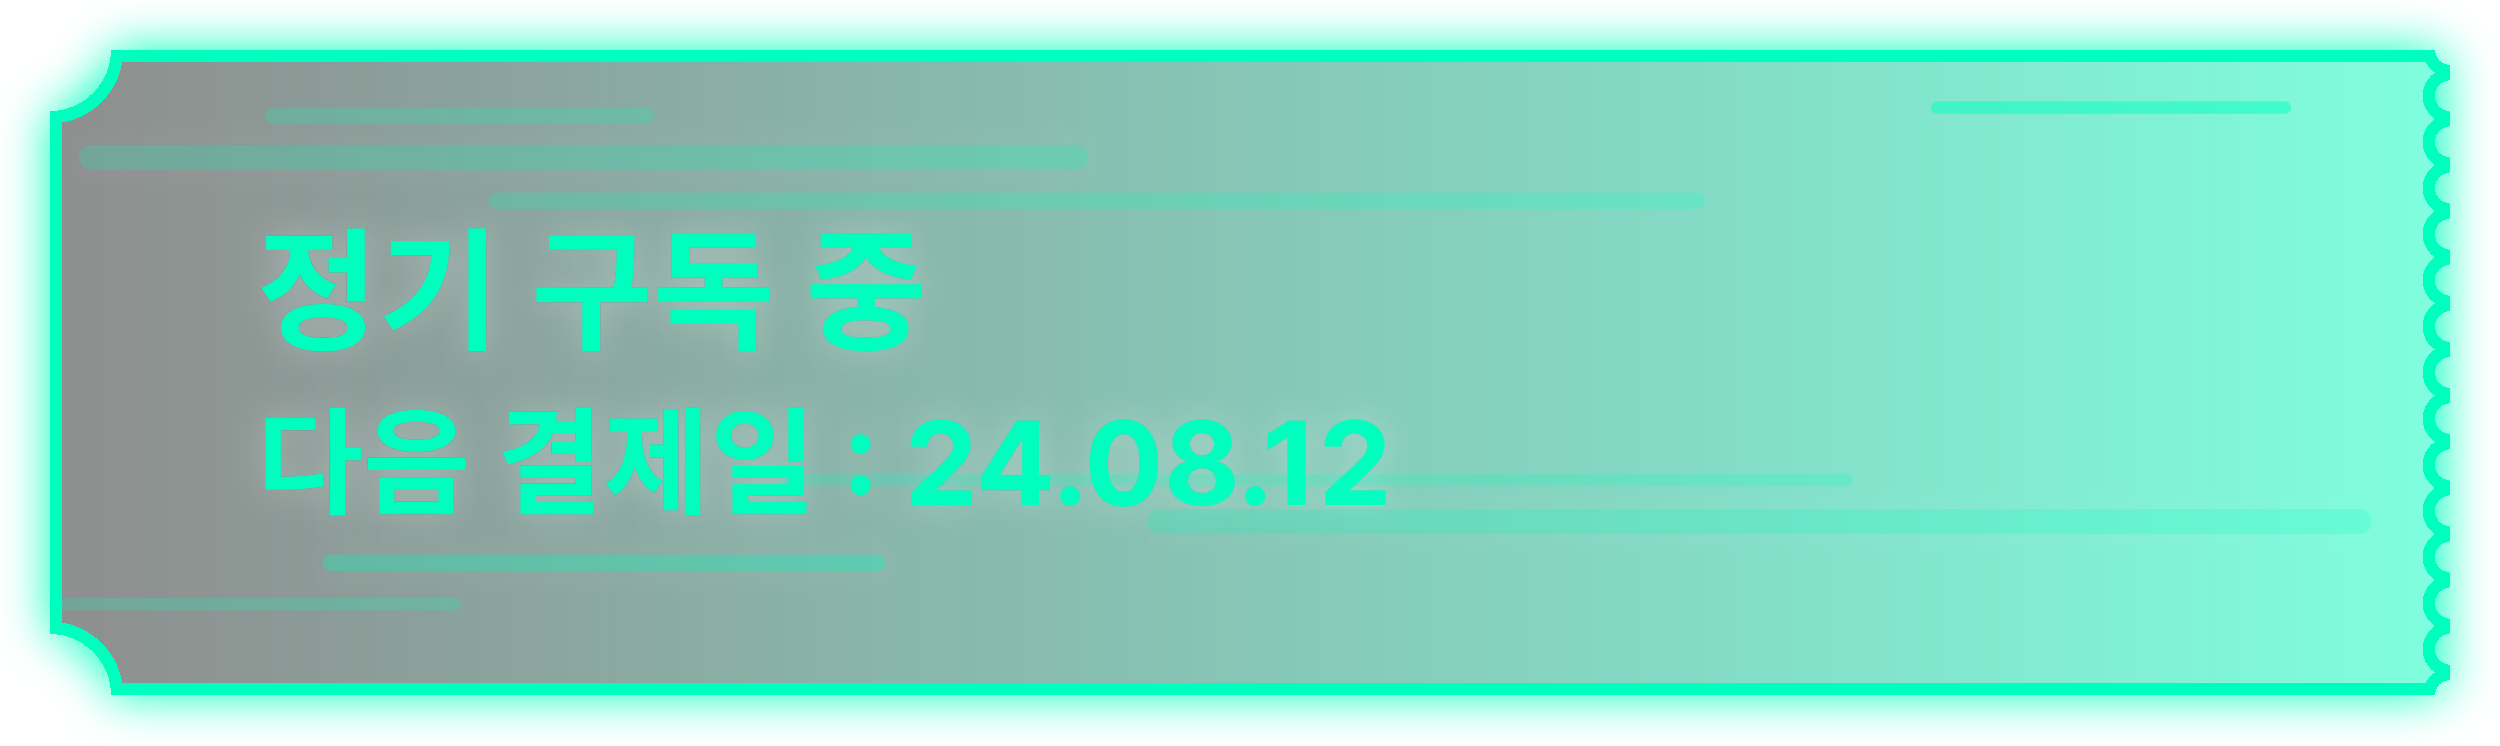
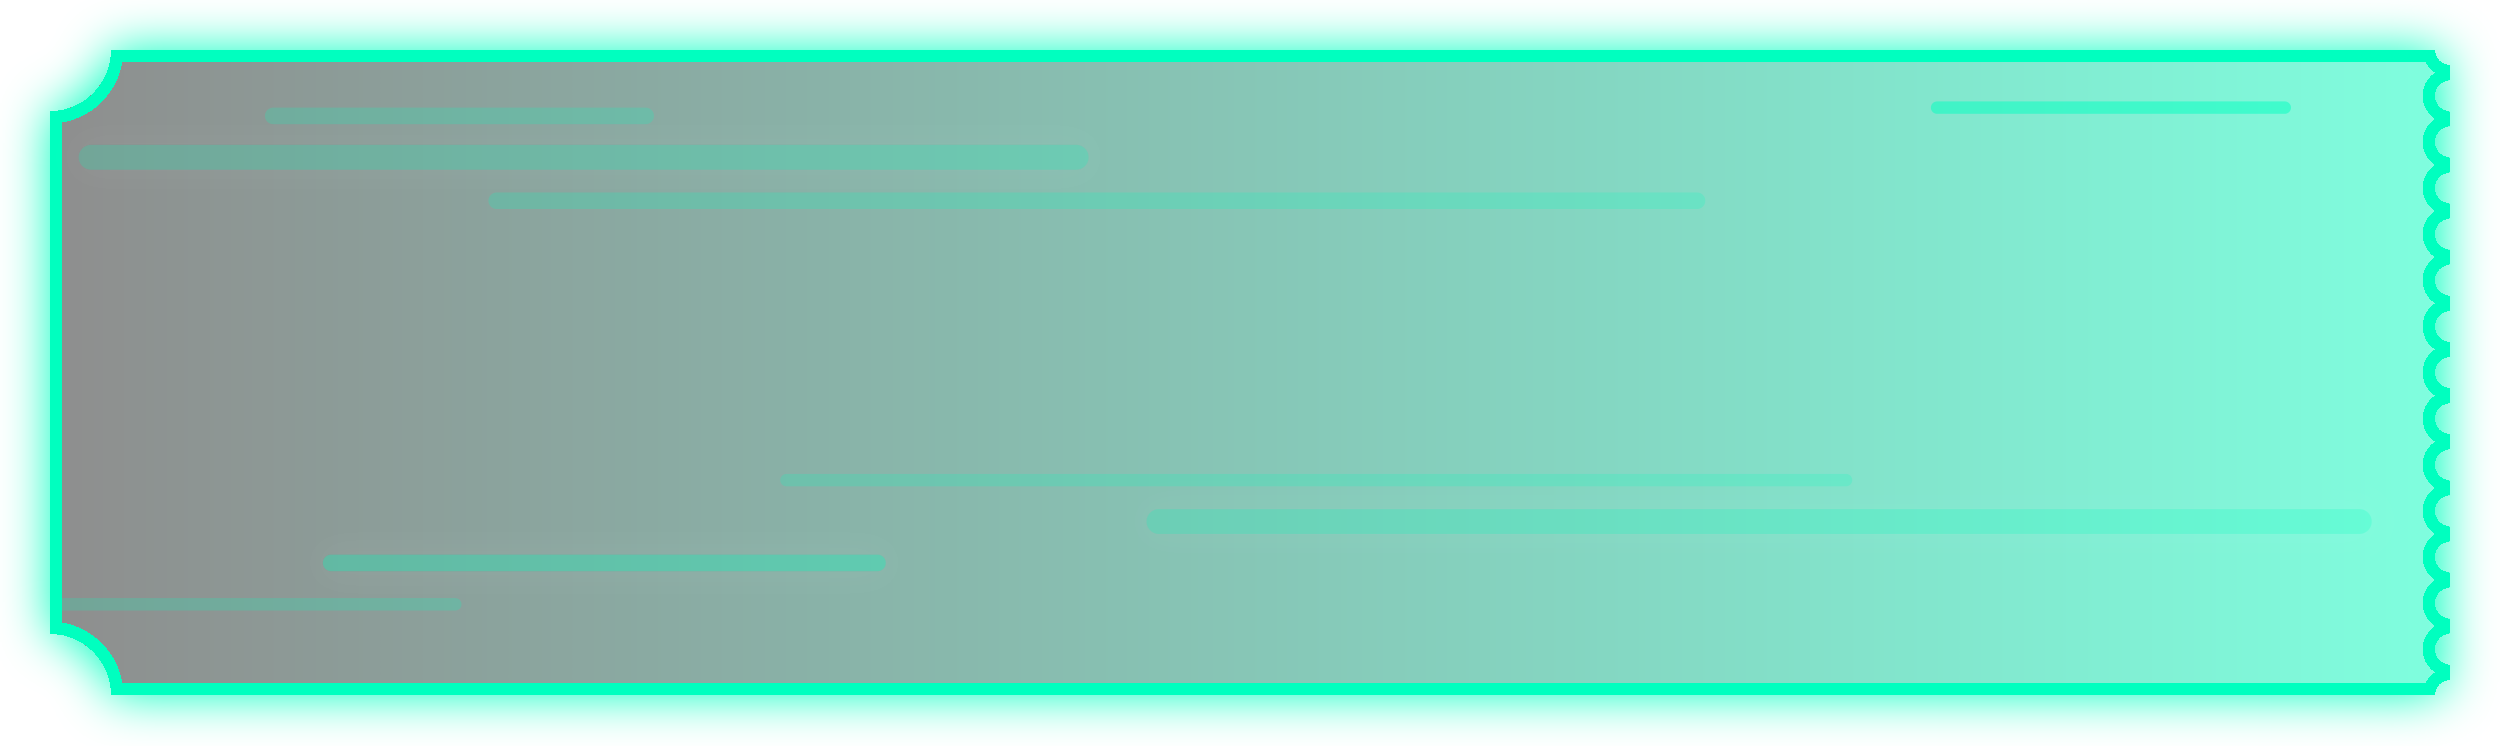
<svg xmlns="http://www.w3.org/2000/svg" width="302" height="90" viewBox="0 0 302 90" fill="none">
  <g filter="url(#filter0_d_384_8332)">
    <path fill-rule="evenodd" clip-rule="evenodd" d="M296 7.857C294.977 7.857 294.147 7.026 294.147 6H13.412C13.412 10.103 10.094 13.429 6 13.429V76.571C10.094 76.571 13.412 79.897 13.412 84H294.147C294.147 82.974 294.977 82.143 296 82.143V80.286C294.977 80.286 294.147 79.454 294.147 78.429C294.147 77.403 294.977 76.571 296 76.571V74.714C294.977 74.714 294.147 73.883 294.147 72.857C294.147 71.832 294.977 71 296 71V69.143C294.977 69.143 294.147 68.311 294.147 67.286C294.147 66.26 294.977 65.429 296 65.429V63.571C294.977 63.571 294.147 62.74 294.147 61.714C294.147 60.689 294.977 59.857 296 59.857V58C294.977 58 294.147 57.169 294.147 56.143C294.147 55.117 294.977 54.286 296 54.286V52.429C294.977 52.429 294.147 51.597 294.147 50.571C294.147 49.546 294.977 48.714 296 48.714V46.857C294.977 46.857 294.147 46.026 294.147 45C294.147 43.974 294.977 43.143 296 43.143V41.286C294.977 41.286 294.147 40.454 294.147 39.429C294.147 38.403 294.977 37.571 296 37.571V35.714C294.977 35.714 294.147 34.883 294.147 33.857C294.147 32.831 294.977 32 296 32V30.143C294.977 30.143 294.147 29.311 294.147 28.286C294.147 27.26 294.977 26.429 296 26.429V24.571C294.977 24.571 294.147 23.74 294.147 22.714C294.147 21.689 294.977 20.857 296 20.857V19C294.977 19 294.147 18.169 294.147 17.143C294.147 16.117 294.977 15.286 296 15.286V13.429C294.977 13.429 294.147 12.597 294.147 11.571C294.147 10.546 294.977 9.714 296 9.714V7.857Z" fill="url(#paint0_linear_384_8332)" fill-opacity="0.5" shape-rendering="crispEdges" />
    <path d="M6.75 14.145C10.661 13.788 13.773 10.667 14.128 6.75H293.506C293.757 7.586 294.415 8.246 295.25 8.497V9.074C294.177 9.397 293.397 10.394 293.397 11.571C293.397 12.749 294.177 13.746 295.25 14.069V14.646C294.177 14.968 293.397 15.965 293.397 17.143C293.397 18.32 294.177 19.317 295.25 19.64V20.217C294.177 20.54 293.397 21.537 293.397 22.714C293.397 23.892 294.177 24.889 295.25 25.212V25.788C294.177 26.111 293.397 27.108 293.397 28.286C293.397 29.463 294.177 30.46 295.25 30.783V31.36C294.177 31.683 293.397 32.679 293.397 33.857C293.397 35.035 294.177 36.032 295.25 36.355V36.931C294.177 37.254 293.397 38.251 293.397 39.429C293.397 40.606 294.177 41.603 295.25 41.926V42.503C294.177 42.825 293.397 43.822 293.397 45C293.397 46.178 294.177 47.175 295.25 47.497V48.074C294.177 48.397 293.397 49.394 293.397 50.571C293.397 51.749 294.177 52.746 295.25 53.069V53.645C294.177 53.968 293.397 54.965 293.397 56.143C293.397 57.321 294.177 58.318 295.25 58.64V59.217C294.177 59.54 293.397 60.537 293.397 61.714C293.397 62.892 294.177 63.889 295.25 64.212V64.788C294.177 65.111 293.397 66.108 293.397 67.286C293.397 68.463 294.177 69.46 295.25 69.783V70.36C294.177 70.683 293.397 71.68 293.397 72.857C293.397 74.035 294.177 75.032 295.25 75.355V75.931C294.177 76.254 293.397 77.251 293.397 78.429C293.397 79.606 294.177 80.603 295.25 80.926V81.503C294.415 81.754 293.757 82.414 293.506 83.25H14.128C13.773 79.333 10.661 76.212 6.75 75.856V14.145Z" stroke="#00FFBF" stroke-width="1.5" shape-rendering="crispEdges" />
  </g>
-   <g filter="url(#filter1_d_384_8332)">
-     <path d="M39.688 31.176H42.504V32.904H39.688V31.176ZM41.912 27.608H44.056V36.408H41.912V27.608ZM39.032 36.728C40.077 36.728 40.979 36.84 41.736 37.064C42.493 37.288 43.075 37.613 43.48 38.04C43.896 38.467 44.104 38.979 44.104 39.576C44.104 40.493 43.651 41.197 42.744 41.688C41.837 42.189 40.6 42.44 39.032 42.44C37.464 42.44 36.227 42.189 35.32 41.688C34.413 41.197 33.96 40.493 33.96 39.576C33.96 38.979 34.163 38.467 34.568 38.04C34.984 37.613 35.571 37.288 36.328 37.064C37.085 36.84 37.987 36.728 39.032 36.728ZM39.032 38.344C38.392 38.344 37.853 38.392 37.416 38.488C36.979 38.573 36.643 38.707 36.408 38.888C36.184 39.069 36.072 39.299 36.072 39.576C36.072 39.853 36.184 40.088 36.408 40.28C36.643 40.461 36.979 40.6 37.416 40.696C37.853 40.781 38.392 40.824 39.032 40.824C39.672 40.824 40.211 40.781 40.648 40.696C41.085 40.6 41.416 40.461 41.64 40.28C41.864 40.088 41.976 39.853 41.976 39.576C41.976 39.299 41.864 39.069 41.64 38.888C41.416 38.707 41.085 38.573 40.648 38.488C40.211 38.392 39.672 38.344 39.032 38.344ZM35.08 29.08H36.808V30.024C36.808 30.963 36.659 31.859 36.36 32.712C36.061 33.565 35.603 34.317 34.984 34.968C34.376 35.608 33.597 36.088 32.648 36.408L31.576 34.728C32.184 34.525 32.707 34.253 33.144 33.912C33.592 33.571 33.955 33.192 34.232 32.776C34.52 32.349 34.733 31.901 34.872 31.432C35.011 30.963 35.08 30.493 35.08 30.024V29.08ZM35.528 29.08H37.224V30.008C37.224 30.595 37.341 31.171 37.576 31.736C37.811 32.301 38.173 32.813 38.664 33.272C39.165 33.731 39.805 34.093 40.584 34.36L39.544 36.024C38.627 35.715 37.869 35.261 37.272 34.664C36.685 34.056 36.248 33.352 35.96 32.552C35.672 31.741 35.528 30.893 35.528 30.008V29.08ZM32.152 28.504H40.12V30.184H32.152V28.504ZM56.583 27.592H58.711V42.408H56.583V27.592ZM52.215 29.128H54.311C54.311 30.259 54.199 31.341 53.975 32.376C53.761 33.4 53.399 34.365 52.887 35.272C52.385 36.179 51.692 37.021 50.807 37.8C49.932 38.568 48.839 39.272 47.527 39.912L46.407 38.232C47.836 37.539 48.972 36.776 49.815 35.944C50.668 35.101 51.281 34.152 51.655 33.096C52.028 32.029 52.215 30.835 52.215 29.512V29.128ZM47.207 29.128H53.207V30.824H47.207V29.128ZM66.333 28.456H75.613V30.136H66.333V28.456ZM64.797 34.76H78.205V36.488H64.797V34.76ZM70.349 35.976H72.493V42.424H70.349V35.976ZM74.525 28.456H76.621V29.768C76.621 30.301 76.61 30.867 76.589 31.464C76.578 32.061 76.535 32.717 76.461 33.432C76.386 34.136 76.247 34.925 76.045 35.8L73.965 35.544C74.242 34.317 74.402 33.245 74.445 32.328C74.498 31.4 74.525 30.547 74.525 29.768V28.456ZM79.515 34.776H92.923V36.456H79.515V34.776ZM85.147 32.376H87.259V35.304H85.147V32.376ZM80.987 37.448H91.339V42.456H89.211V39.128H80.987V37.448ZM81.147 31.784H91.451V33.48H81.147V31.784ZM81.147 28.2H91.323V29.88H83.259V32.696H81.147V28.2ZM103.569 35.048H105.681V37.656H103.569V35.048ZM97.921 34.328H111.329V36.024H97.921V34.328ZM104.593 37.064C106.193 37.064 107.452 37.299 108.369 37.768C109.287 38.227 109.745 38.888 109.745 39.752C109.745 40.595 109.287 41.251 108.369 41.72C107.452 42.189 106.193 42.424 104.593 42.424C102.993 42.424 101.735 42.189 100.817 41.72C99.911 41.251 99.457 40.595 99.457 39.752C99.457 38.888 99.911 38.227 100.817 37.768C101.735 37.299 102.993 37.064 104.593 37.064ZM104.593 38.68C103.932 38.68 103.377 38.717 102.929 38.792C102.492 38.867 102.161 38.984 101.937 39.144C101.713 39.293 101.601 39.496 101.601 39.752C101.601 39.987 101.713 40.184 101.937 40.344C102.161 40.504 102.492 40.621 102.929 40.696C103.377 40.771 103.932 40.808 104.593 40.808C105.255 40.808 105.804 40.771 106.241 40.696C106.689 40.621 107.025 40.504 107.249 40.344C107.473 40.184 107.585 39.987 107.585 39.752C107.585 39.496 107.473 39.293 107.249 39.144C107.025 38.984 106.689 38.867 106.241 38.792C105.804 38.717 105.255 38.68 104.593 38.68ZM103.169 29H105.057V29.352C105.057 29.8 104.977 30.227 104.817 30.632C104.657 31.037 104.417 31.416 104.097 31.768C103.788 32.109 103.399 32.419 102.929 32.696C102.46 32.973 101.916 33.203 101.297 33.384C100.679 33.565 99.991 33.693 99.233 33.768L98.497 32.088C99.148 32.035 99.724 31.944 100.225 31.816C100.737 31.688 101.175 31.533 101.537 31.352C101.911 31.16 102.215 30.957 102.449 30.744C102.695 30.52 102.876 30.291 102.993 30.056C103.111 29.821 103.169 29.587 103.169 29.352V29ZM104.209 29H106.081V29.352C106.081 29.587 106.14 29.827 106.257 30.072C106.375 30.307 106.551 30.531 106.785 30.744C107.031 30.957 107.335 31.16 107.697 31.352C108.071 31.533 108.508 31.688 109.009 31.816C109.521 31.944 110.103 32.035 110.753 32.088L110.017 33.768C109.26 33.693 108.572 33.565 107.953 33.384C107.335 33.203 106.791 32.979 106.321 32.712C105.863 32.435 105.473 32.125 105.153 31.784C104.844 31.432 104.609 31.053 104.449 30.648C104.289 30.232 104.209 29.8 104.209 29.352V29ZM99.153 28.216H110.129V29.896H99.153V28.216Z" fill="#00FFBF" />
-   </g>
-   <g filter="url(#filter2_d_384_8332)">
-     <path d="M39.848 49.254H41.724V62.26H39.848V49.254ZM41.318 54.056H43.6V55.596H41.318V54.056ZM32.064 57.612H33.156C33.893 57.612 34.584 57.603 35.228 57.584C35.872 57.556 36.497 57.514 37.104 57.458C37.711 57.393 38.331 57.304 38.966 57.192L39.148 58.732C38.495 58.844 37.851 58.933 37.216 58.998C36.591 59.063 35.947 59.105 35.284 59.124C34.621 59.143 33.912 59.152 33.156 59.152H32.064V57.612ZM32.064 50.458H38.112V51.956H33.926V58.34H32.064V50.458ZM50.305 49.52C51.266 49.52 52.097 49.623 52.797 49.828C53.497 50.024 54.038 50.313 54.421 50.696C54.813 51.069 55.009 51.517 55.009 52.04C55.009 52.563 54.813 53.015 54.421 53.398C54.038 53.771 53.497 54.061 52.797 54.266C52.097 54.471 51.266 54.574 50.305 54.574C49.362 54.574 48.536 54.471 47.827 54.266C47.118 54.061 46.572 53.771 46.189 53.398C45.806 53.015 45.615 52.563 45.615 52.04C45.615 51.517 45.806 51.069 46.189 50.696C46.572 50.313 47.118 50.024 47.827 49.828C48.536 49.623 49.362 49.52 50.305 49.52ZM50.305 50.948C49.726 50.948 49.227 50.99 48.807 51.074C48.387 51.149 48.07 51.265 47.855 51.424C47.65 51.583 47.547 51.788 47.547 52.04C47.547 52.283 47.65 52.488 47.855 52.656C48.07 52.815 48.387 52.936 48.807 53.02C49.227 53.095 49.726 53.132 50.305 53.132C50.902 53.132 51.406 53.095 51.817 53.02C52.228 52.936 52.54 52.815 52.755 52.656C52.97 52.488 53.077 52.283 53.077 52.04C53.077 51.788 52.97 51.583 52.755 51.424C52.54 51.265 52.228 51.149 51.817 51.074C51.406 50.99 50.902 50.948 50.305 50.948ZM45.811 57.682H54.771V62.106H45.811V57.682ZM52.951 59.152H47.631V60.636H52.951V59.152ZM44.439 55.316H56.171V56.772H44.439V55.316ZM69.546 49.268H71.422V55.778H69.546V49.268ZM65.234 49.758H67.264C67.264 50.906 67.04 51.905 66.592 52.754C66.153 53.594 65.495 54.289 64.618 54.84C63.741 55.381 62.649 55.797 61.342 56.086L60.712 54.588C61.804 54.373 62.677 54.079 63.33 53.706C63.993 53.323 64.473 52.885 64.772 52.39C65.08 51.886 65.234 51.349 65.234 50.78V49.758ZM61.468 49.758H66.004V51.242H61.468V49.758ZM66.76 50.892H69.784V52.306H66.76V50.892ZM66.676 53.412H69.728V54.812H66.676V53.412ZM62.854 56.254H71.422V59.838H64.73V61.434H62.868V58.452H69.546V57.71H62.854V56.254ZM62.868 60.65H71.674V62.12H62.868V60.65ZM82.803 49.268H84.581V62.232H82.803V49.268ZM78.533 53.706H80.689V55.218H78.533V53.706ZM80.185 49.478H81.921V61.644H80.185V49.478ZM75.747 51.382H77.147V52.712C77.147 53.44 77.091 54.159 76.979 54.868C76.876 55.577 76.713 56.249 76.489 56.884C76.265 57.509 75.971 58.074 75.607 58.578C75.243 59.082 74.804 59.497 74.291 59.824L73.185 58.452C73.82 58.051 74.324 57.547 74.697 56.94C75.07 56.324 75.336 55.652 75.495 54.924C75.663 54.187 75.747 53.449 75.747 52.712V51.382ZM76.167 51.382H77.553V52.712C77.553 53.431 77.632 54.14 77.791 54.84C77.95 55.54 78.211 56.179 78.575 56.758C78.939 57.327 79.434 57.794 80.059 58.158L78.981 59.502C78.29 59.091 77.74 58.536 77.329 57.836C76.918 57.136 76.62 56.347 76.433 55.47C76.256 54.583 76.167 53.664 76.167 52.712V51.382ZM73.661 50.57H79.443V52.068H73.661V50.57ZM89.97 49.646C90.642 49.646 91.234 49.777 91.748 50.038C92.27 50.29 92.681 50.64 92.98 51.088C93.288 51.527 93.442 52.035 93.442 52.614C93.442 53.193 93.288 53.706 92.98 54.154C92.681 54.593 92.27 54.938 91.748 55.19C91.234 55.442 90.642 55.568 89.97 55.568C89.317 55.568 88.728 55.442 88.206 55.19C87.683 54.938 87.268 54.593 86.96 54.154C86.661 53.706 86.512 53.193 86.512 52.614C86.512 52.035 86.661 51.522 86.96 51.074C87.268 50.626 87.683 50.276 88.206 50.024C88.728 49.772 89.317 49.646 89.97 49.646ZM89.984 51.158C89.666 51.158 89.382 51.219 89.13 51.34C88.878 51.452 88.677 51.615 88.528 51.83C88.388 52.045 88.318 52.306 88.318 52.614C88.318 52.922 88.388 53.188 88.528 53.412C88.677 53.627 88.873 53.79 89.116 53.902C89.368 54.014 89.657 54.07 89.984 54.07C90.301 54.07 90.581 54.014 90.824 53.902C91.076 53.79 91.272 53.627 91.412 53.412C91.561 53.188 91.636 52.922 91.636 52.614C91.636 52.306 91.561 52.045 91.412 51.83C91.272 51.615 91.076 51.452 90.824 51.34C90.572 51.219 90.292 51.158 89.984 51.158ZM95.234 49.282H97.096V55.764H95.234V49.282ZM88.458 56.296H97.096V59.838H90.306V61.42H88.472V58.494H95.248V57.724H88.458V56.296ZM88.472 60.65H97.418V62.106H88.472V60.65ZM103.958 59.817C103.63 59.817 103.348 59.701 103.113 59.469C102.881 59.237 102.765 58.955 102.765 58.624C102.765 58.299 102.881 58.02 103.113 57.788C103.348 57.556 103.63 57.44 103.958 57.44C104.276 57.44 104.555 57.556 104.793 57.788C105.032 58.02 105.151 58.299 105.151 58.624C105.151 58.842 105.095 59.043 104.982 59.225C104.873 59.404 104.729 59.548 104.55 59.658C104.371 59.764 104.174 59.817 103.958 59.817ZM103.958 54.82C103.63 54.82 103.348 54.704 103.113 54.472C102.881 54.24 102.765 53.959 102.765 53.627C102.765 53.302 102.881 53.026 103.113 52.797C103.348 52.565 103.63 52.449 103.958 52.449C104.276 52.449 104.555 52.565 104.793 52.797C105.032 53.026 105.151 53.302 105.151 53.627C105.151 53.849 105.095 54.051 104.982 54.234C104.873 54.413 104.729 54.555 104.55 54.661C104.371 54.767 104.174 54.82 103.958 54.82ZM110.11 61V59.449L113.735 56.093C114.043 55.795 114.301 55.526 114.51 55.288C114.722 55.049 114.883 54.815 114.993 54.587C115.102 54.355 115.157 54.104 115.157 53.836C115.157 53.538 115.089 53.281 114.953 53.065C114.817 52.847 114.631 52.679 114.396 52.563C114.161 52.444 113.894 52.384 113.596 52.384C113.284 52.384 113.012 52.447 112.78 52.573C112.548 52.699 112.369 52.88 112.243 53.115C112.117 53.35 112.054 53.63 112.054 53.955H110.011C110.011 53.289 110.162 52.711 110.463 52.22C110.765 51.73 111.188 51.35 111.731 51.082C112.275 50.813 112.901 50.679 113.61 50.679C114.34 50.679 114.974 50.808 115.515 51.067C116.058 51.322 116.481 51.677 116.782 52.131C117.084 52.585 117.235 53.105 117.235 53.692C117.235 54.076 117.158 54.456 117.006 54.83C116.857 55.205 116.59 55.621 116.206 56.078C115.821 56.532 115.279 57.077 114.58 57.714L113.093 59.17V59.24H117.369V61H110.11ZM118.556 59.21V57.515L122.807 50.818H124.268V53.165H123.403L120.724 57.406V57.485H126.764V59.21H118.556ZM123.443 61V58.693L123.483 57.943V50.818H125.501V61H123.443ZM129.265 61.129C128.937 61.129 128.655 61.013 128.42 60.781C128.188 60.546 128.072 60.264 128.072 59.936C128.072 59.611 128.188 59.333 128.42 59.101C128.655 58.869 128.937 58.753 129.265 58.753C129.583 58.753 129.861 58.869 130.1 59.101C130.339 59.333 130.458 59.611 130.458 59.936C130.458 60.155 130.402 60.355 130.289 60.538C130.18 60.717 130.035 60.861 129.856 60.97C129.677 61.076 129.48 61.129 129.265 61.129ZM135.759 61.224C134.904 61.22 134.168 61.01 133.551 60.592C132.938 60.175 132.466 59.57 132.135 58.778C131.806 57.986 131.644 57.033 131.647 55.919C131.647 54.809 131.811 53.862 132.14 53.08C132.471 52.298 132.943 51.703 133.556 51.295C134.173 50.885 134.907 50.679 135.759 50.679C136.611 50.679 137.343 50.885 137.956 51.295C138.573 51.706 139.047 52.303 139.378 53.085C139.71 53.864 139.874 54.809 139.87 55.919C139.87 57.036 139.705 57.99 139.373 58.783C139.045 59.575 138.574 60.18 137.961 60.597C137.348 61.015 136.614 61.224 135.759 61.224ZM135.759 59.439C136.342 59.439 136.808 59.146 137.156 58.559C137.504 57.972 137.676 57.092 137.673 55.919C137.673 55.147 137.593 54.504 137.434 53.99C137.279 53.476 137.056 53.09 136.768 52.832C136.483 52.573 136.147 52.444 135.759 52.444C135.179 52.444 134.715 52.734 134.367 53.314C134.019 53.894 133.843 54.762 133.84 55.919C133.84 56.701 133.918 57.354 134.074 57.878C134.233 58.398 134.456 58.789 134.745 59.051C135.033 59.31 135.371 59.439 135.759 59.439ZM145.204 61.139C144.438 61.139 143.757 61.015 143.16 60.766C142.567 60.514 142.101 60.171 141.763 59.737C141.425 59.303 141.256 58.811 141.256 58.261C141.256 57.836 141.352 57.447 141.545 57.092C141.74 56.734 142.005 56.438 142.34 56.202C142.675 55.964 143.049 55.811 143.464 55.745V55.675C142.92 55.566 142.479 55.303 142.141 54.885C141.803 54.464 141.634 53.975 141.634 53.418C141.634 52.891 141.788 52.422 142.096 52.011C142.405 51.597 142.827 51.272 143.364 51.037C143.904 50.798 144.518 50.679 145.204 50.679C145.89 50.679 146.501 50.798 147.038 51.037C147.578 51.276 148.003 51.602 148.311 52.016C148.619 52.427 148.775 52.895 148.778 53.418C148.775 53.978 148.603 54.467 148.261 54.885C147.92 55.303 147.482 55.566 146.949 55.675V55.745C147.356 55.811 147.726 55.964 148.057 56.202C148.392 56.438 148.657 56.734 148.853 57.092C149.052 57.447 149.153 57.836 149.156 58.261C149.153 58.811 148.982 59.303 148.644 59.737C148.306 60.171 147.839 60.514 147.242 60.766C146.649 61.015 145.969 61.139 145.204 61.139ZM145.204 59.558C145.545 59.558 145.843 59.497 146.099 59.374C146.354 59.248 146.553 59.076 146.695 58.857C146.841 58.635 146.914 58.38 146.914 58.092C146.914 57.797 146.839 57.536 146.69 57.311C146.541 57.082 146.339 56.903 146.084 56.774C145.828 56.642 145.535 56.575 145.204 56.575C144.876 56.575 144.582 56.642 144.324 56.774C144.065 56.903 143.861 57.082 143.712 57.311C143.566 57.536 143.493 57.797 143.493 58.092C143.493 58.38 143.565 58.635 143.707 58.857C143.85 59.076 144.05 59.248 144.309 59.374C144.567 59.497 144.866 59.558 145.204 59.558ZM145.204 55.009C145.489 55.009 145.742 54.951 145.964 54.835C146.186 54.719 146.36 54.559 146.486 54.353C146.612 54.148 146.675 53.91 146.675 53.642C146.675 53.377 146.612 53.145 146.486 52.946C146.36 52.744 146.188 52.586 145.969 52.474C145.751 52.358 145.495 52.3 145.204 52.3C144.915 52.3 144.66 52.358 144.438 52.474C144.216 52.586 144.042 52.744 143.916 52.946C143.793 53.145 143.732 53.377 143.732 53.642C143.732 53.91 143.795 54.148 143.921 54.353C144.047 54.559 144.221 54.719 144.443 54.835C144.665 54.951 144.919 55.009 145.204 55.009ZM151.632 61.129C151.304 61.129 151.022 61.013 150.787 60.781C150.555 60.546 150.439 60.264 150.439 59.936C150.439 59.611 150.555 59.333 150.787 59.101C151.022 58.869 151.304 58.753 151.632 58.753C151.95 58.753 152.229 58.869 152.467 59.101C152.706 59.333 152.825 59.611 152.825 59.936C152.825 60.155 152.769 60.355 152.656 60.538C152.547 60.717 152.403 60.861 152.224 60.97C152.045 61.076 151.847 61.129 151.632 61.129ZM157.702 50.818V61H155.55V52.861H155.49L153.158 54.323V52.414L155.679 50.818H157.702ZM160.122 61V59.449L163.746 56.093C164.055 55.795 164.313 55.526 164.522 55.288C164.734 55.049 164.895 54.815 165.004 54.587C165.114 54.355 165.168 54.104 165.168 53.836C165.168 53.538 165.1 53.281 164.964 53.065C164.829 52.847 164.643 52.679 164.408 52.563C164.172 52.444 163.906 52.384 163.607 52.384C163.296 52.384 163.024 52.447 162.792 52.573C162.56 52.699 162.381 52.88 162.255 53.115C162.129 53.35 162.066 53.63 162.066 53.955H160.023C160.023 53.289 160.174 52.711 160.475 52.22C160.777 51.73 161.199 51.35 161.743 51.082C162.286 50.813 162.913 50.679 163.622 50.679C164.351 50.679 164.986 50.808 165.526 51.067C166.07 51.322 166.492 51.677 166.794 52.131C167.096 52.585 167.246 53.105 167.246 53.692C167.246 54.076 167.17 54.456 167.018 54.83C166.869 55.205 166.602 55.621 166.217 56.078C165.833 56.532 165.291 57.077 164.592 57.714L163.105 59.17V59.24H167.381V61H160.122Z" fill="#00FFBF" />
-   </g>
  <path opacity="0.2" d="M223 58L95 58" stroke="#00FFBF" stroke-width="1.5" stroke-linecap="round" />
-   <g opacity="0.2" filter="url(#filter3_d_384_8332)">
+   <g opacity="0.2" filter="url(#filter1_d_384_8332)">
    <path d="M130 19L11 19" stroke="#00FFBF" stroke-width="3" stroke-linecap="round" />
  </g>
  <path opacity="0.2" d="M78 14L33 14" stroke="#00FFBF" stroke-width="2" stroke-linecap="round" />
  <path opacity="0.5" d="M276 13L234 13" stroke="#00FFBF" stroke-width="1.5" stroke-linecap="round" />
-   <g opacity="0.2" filter="url(#filter4_d_384_8332)">
+   <g opacity="0.2" filter="url(#filter2_d_384_8332)">
    <path d="M285 63L140 63" stroke="#00FFBF" stroke-width="3" stroke-linecap="round" />
  </g>
-   <g opacity="0.3" filter="url(#filter5_d_384_8332)">
+   <g opacity="0.3" filter="url(#filter3_d_384_8332)">
    <path d="M106 68L40 68" stroke="#00FFBF" stroke-width="2" stroke-linecap="round" />
  </g>
  <path opacity="0.2" d="M55 73H7" stroke="#00FFBF" stroke-width="1.5" stroke-linecap="round" />
  <path opacity="0.2" d="M205 24.25L60 24.25" stroke="#00FFBF" stroke-width="2" stroke-linecap="round" />
  <defs>
    <filter id="filter0_d_384_8332" x="0" y="0" width="302" height="90" filterUnits="userSpaceOnUse" color-interpolation-filters="sRGB">
      <feFlood flood-opacity="0" result="BackgroundImageFix" />
      <feColorMatrix in="SourceAlpha" type="matrix" values="0 0 0 0 0 0 0 0 0 0 0 0 0 0 0 0 0 0 127 0" result="hardAlpha" />
      <feOffset />
      <feGaussianBlur stdDeviation="3" />
      <feComposite in2="hardAlpha" operator="out" />
      <feColorMatrix type="matrix" values="0 0 0 0 0 0 0 0 0 1 0 0 0 0 0.749 0 0 0 1 0" />
      <feBlend mode="normal" in2="BackgroundImageFix" result="effect1_dropShadow_384_8332" />
      <feBlend mode="normal" in="SourceGraphic" in2="effect1_dropShadow_384_8332" result="shape" />
    </filter>
-     <filter id="filter1_d_384_8332" x="27.576" y="23.592" width="87.753" height="22.864" filterUnits="userSpaceOnUse" color-interpolation-filters="sRGB">
+     <filter id="filter1_d_384_8332" x="5.5" y="13.5" width="130" height="11" filterUnits="userSpaceOnUse" color-interpolation-filters="sRGB">
      <feFlood flood-opacity="0" result="BackgroundImageFix" />
      <feColorMatrix in="SourceAlpha" type="matrix" values="0 0 0 0 0 0 0 0 0 0 0 0 0 0 0 0 0 0 127 0" result="hardAlpha" />
      <feOffset />
      <feGaussianBlur stdDeviation="2" />
      <feComposite in2="hardAlpha" operator="out" />
      <feColorMatrix type="matrix" values="0 0 0 0 1 0 0 0 0 1 0 0 0 0 1 0 0 0 0.25 0" />
      <feBlend mode="normal" in2="BackgroundImageFix" result="effect1_dropShadow_384_8332" />
      <feBlend mode="normal" in="SourceGraphic" in2="effect1_dropShadow_384_8332" result="shape" />
    </filter>
-     <filter id="filter2_d_384_8332" x="28.064" y="45.254" width="143.317" height="21.006" filterUnits="userSpaceOnUse" color-interpolation-filters="sRGB">
+     <filter id="filter2_d_384_8332" x="134.5" y="57.5" width="156" height="11" filterUnits="userSpaceOnUse" color-interpolation-filters="sRGB">
      <feFlood flood-opacity="0" result="BackgroundImageFix" />
      <feColorMatrix in="SourceAlpha" type="matrix" values="0 0 0 0 0 0 0 0 0 0 0 0 0 0 0 0 0 0 127 0" result="hardAlpha" />
      <feOffset />
      <feGaussianBlur stdDeviation="2" />
      <feComposite in2="hardAlpha" operator="out" />
      <feColorMatrix type="matrix" values="0 0 0 0 1 0 0 0 0 1 0 0 0 0 1 0 0 0 0.25 0" />
      <feBlend mode="normal" in2="BackgroundImageFix" result="effect1_dropShadow_384_8332" />
      <feBlend mode="normal" in="SourceGraphic" in2="effect1_dropShadow_384_8332" result="shape" />
    </filter>
-     <filter id="filter3_d_384_8332" x="5.5" y="13.5" width="130" height="11" filterUnits="userSpaceOnUse" color-interpolation-filters="sRGB">
-       <feFlood flood-opacity="0" result="BackgroundImageFix" />
-       <feColorMatrix in="SourceAlpha" type="matrix" values="0 0 0 0 0 0 0 0 0 0 0 0 0 0 0 0 0 0 127 0" result="hardAlpha" />
-       <feOffset />
-       <feGaussianBlur stdDeviation="2" />
-       <feComposite in2="hardAlpha" operator="out" />
-       <feColorMatrix type="matrix" values="0 0 0 0 1 0 0 0 0 1 0 0 0 0 1 0 0 0 0.25 0" />
-       <feBlend mode="normal" in2="BackgroundImageFix" result="effect1_dropShadow_384_8332" />
-       <feBlend mode="normal" in="SourceGraphic" in2="effect1_dropShadow_384_8332" result="shape" />
-     </filter>
-     <filter id="filter4_d_384_8332" x="134.5" y="57.5" width="156" height="11" filterUnits="userSpaceOnUse" color-interpolation-filters="sRGB">
-       <feFlood flood-opacity="0" result="BackgroundImageFix" />
-       <feColorMatrix in="SourceAlpha" type="matrix" values="0 0 0 0 0 0 0 0 0 0 0 0 0 0 0 0 0 0 127 0" result="hardAlpha" />
-       <feOffset />
-       <feGaussianBlur stdDeviation="2" />
-       <feComposite in2="hardAlpha" operator="out" />
-       <feColorMatrix type="matrix" values="0 0 0 0 1 0 0 0 0 1 0 0 0 0 1 0 0 0 0.25 0" />
-       <feBlend mode="normal" in2="BackgroundImageFix" result="effect1_dropShadow_384_8332" />
-       <feBlend mode="normal" in="SourceGraphic" in2="effect1_dropShadow_384_8332" result="shape" />
-     </filter>
-     <filter id="filter5_d_384_8332" x="35" y="63" width="76" height="10" filterUnits="userSpaceOnUse" color-interpolation-filters="sRGB">
+     <filter id="filter3_d_384_8332" x="35" y="63" width="76" height="10" filterUnits="userSpaceOnUse" color-interpolation-filters="sRGB">
      <feFlood flood-opacity="0" result="BackgroundImageFix" />
      <feColorMatrix in="SourceAlpha" type="matrix" values="0 0 0 0 0 0 0 0 0 0 0 0 0 0 0 0 0 0 127 0" result="hardAlpha" />
      <feOffset />
      <feGaussianBlur stdDeviation="2" />
      <feComposite in2="hardAlpha" operator="out" />
      <feColorMatrix type="matrix" values="0 0 0 0 1 0 0 0 0 1 0 0 0 0 1 0 0 0 0.25 0" />
      <feBlend mode="normal" in2="BackgroundImageFix" result="effect1_dropShadow_384_8332" />
      <feBlend mode="normal" in="SourceGraphic" in2="effect1_dropShadow_384_8332" result="shape" />
    </filter>
    <linearGradient id="paint0_linear_384_8332" x1="6" y1="45" x2="296" y2="45" gradientUnits="userSpaceOnUse">
      <stop stop-color="#1E1E1E" />
      <stop offset="1" stop-color="#00FFBF" />
    </linearGradient>
  </defs>
</svg>
